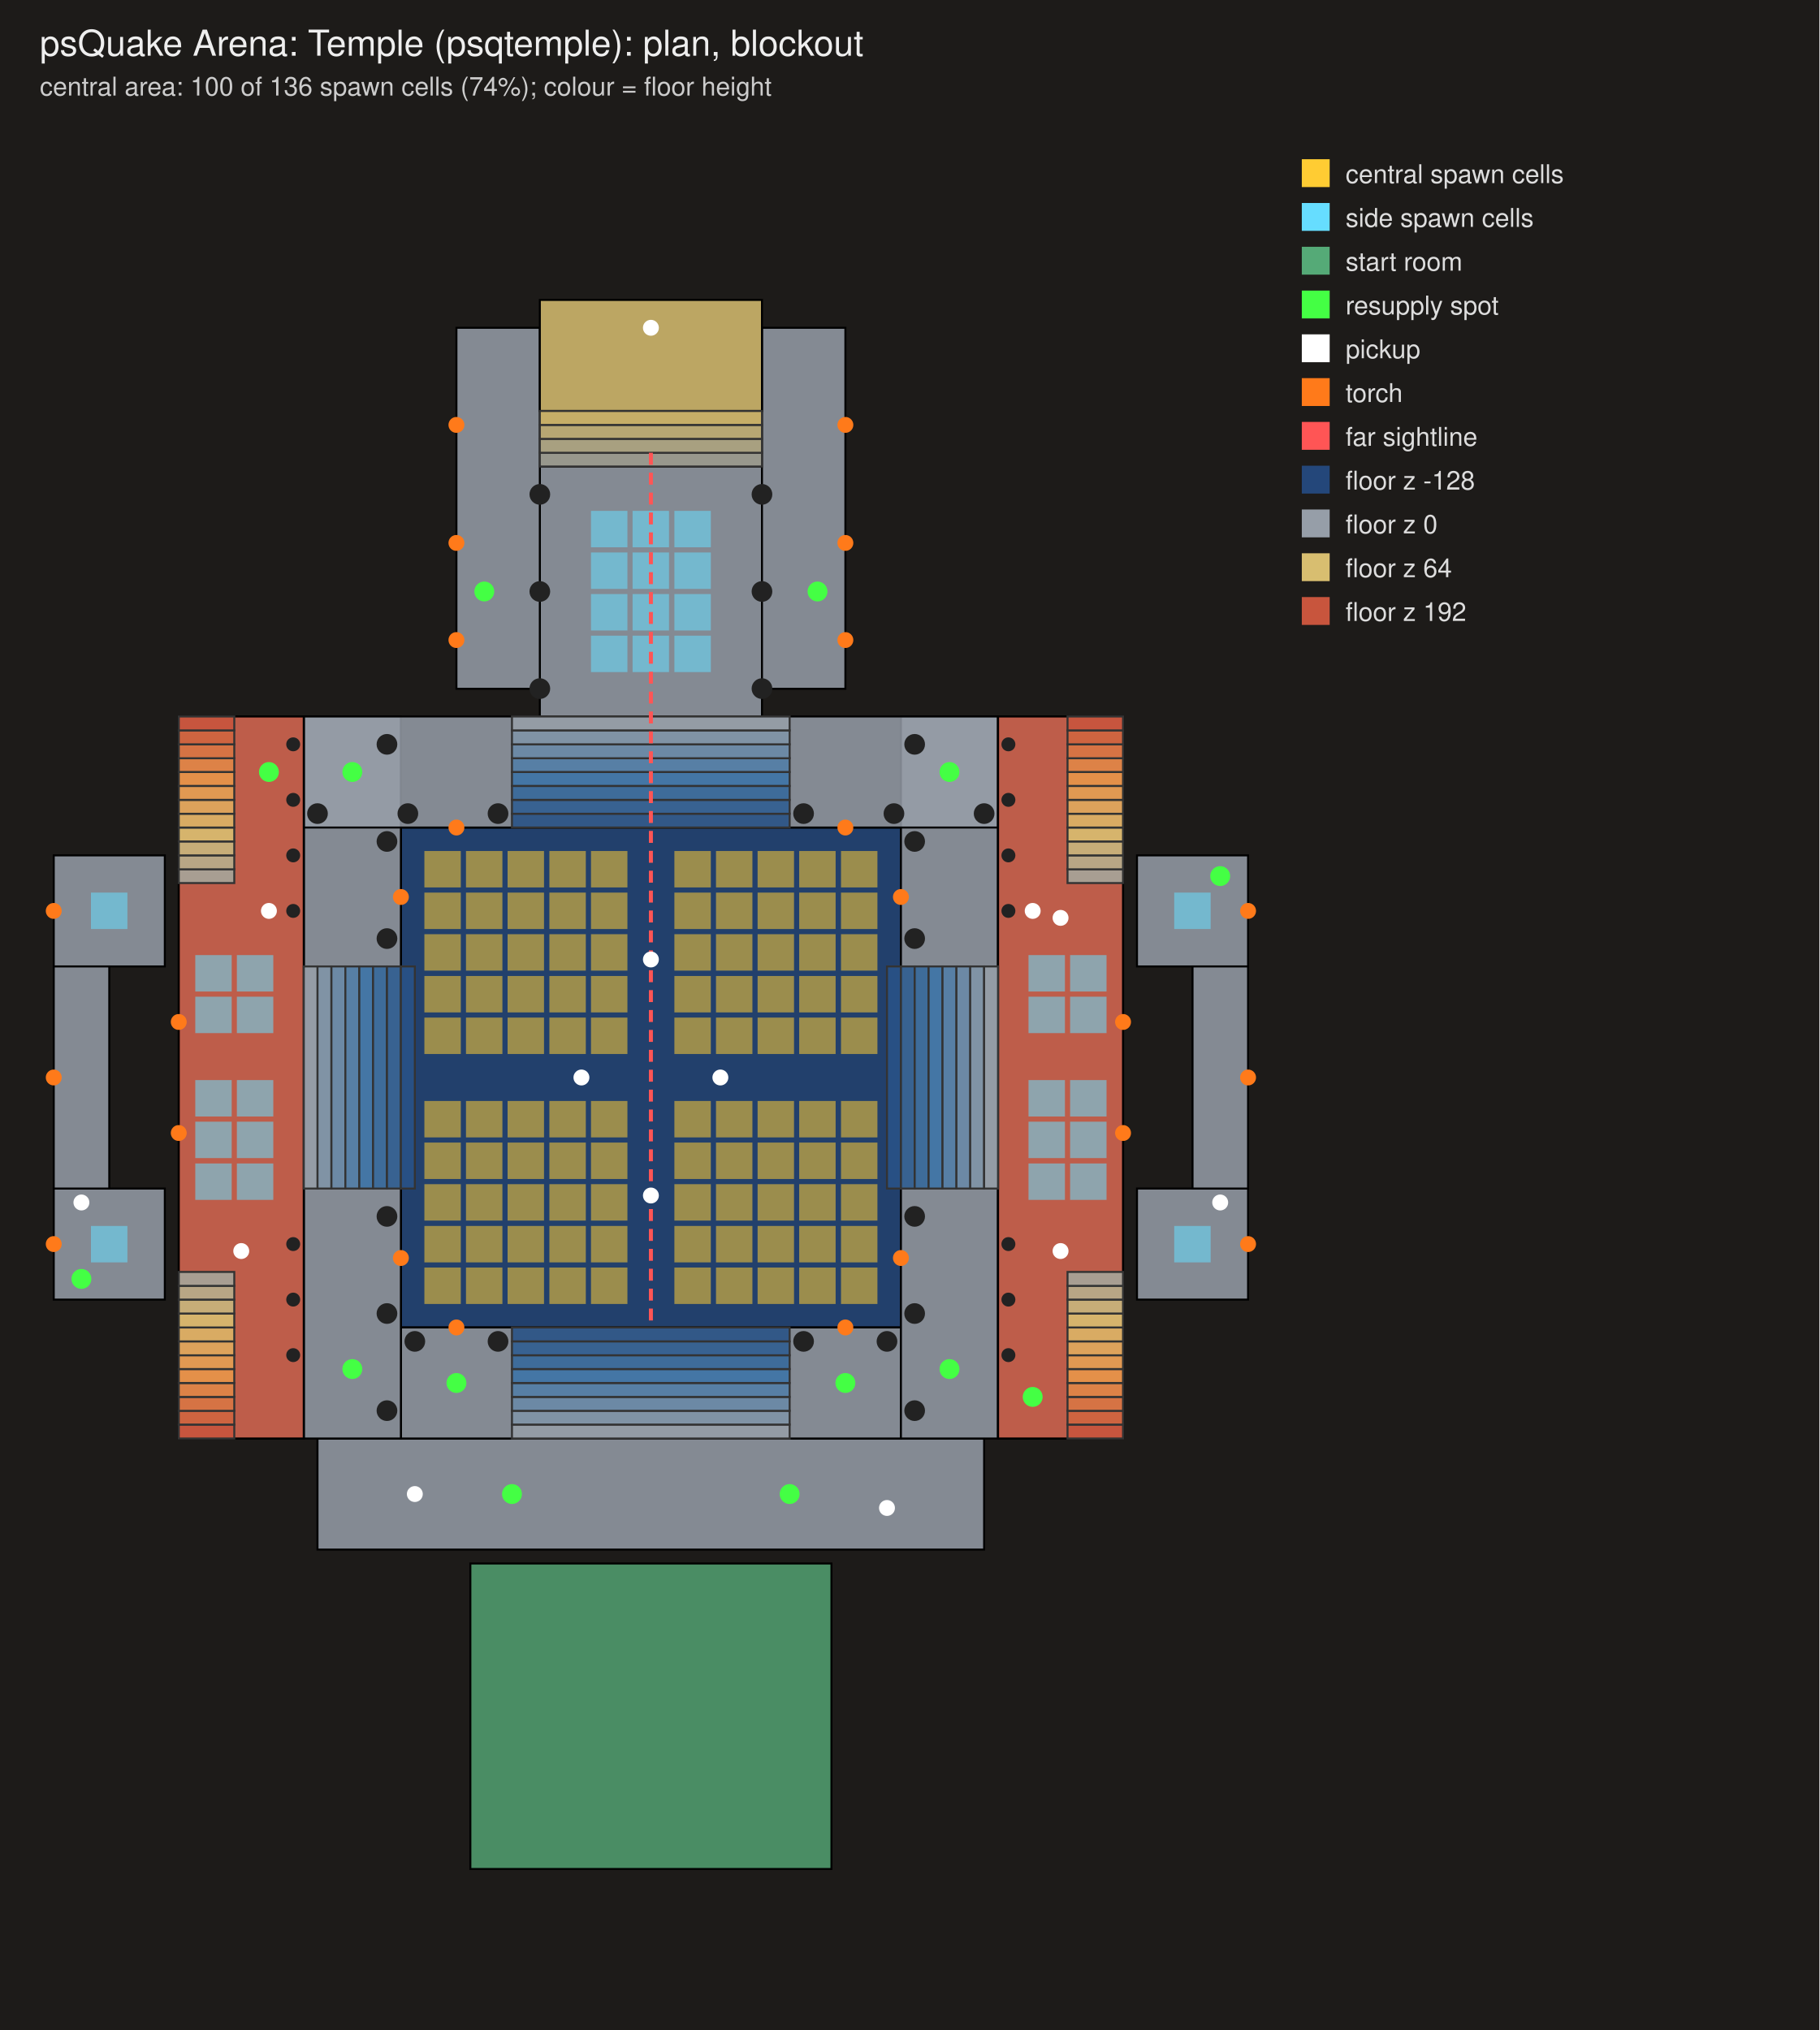
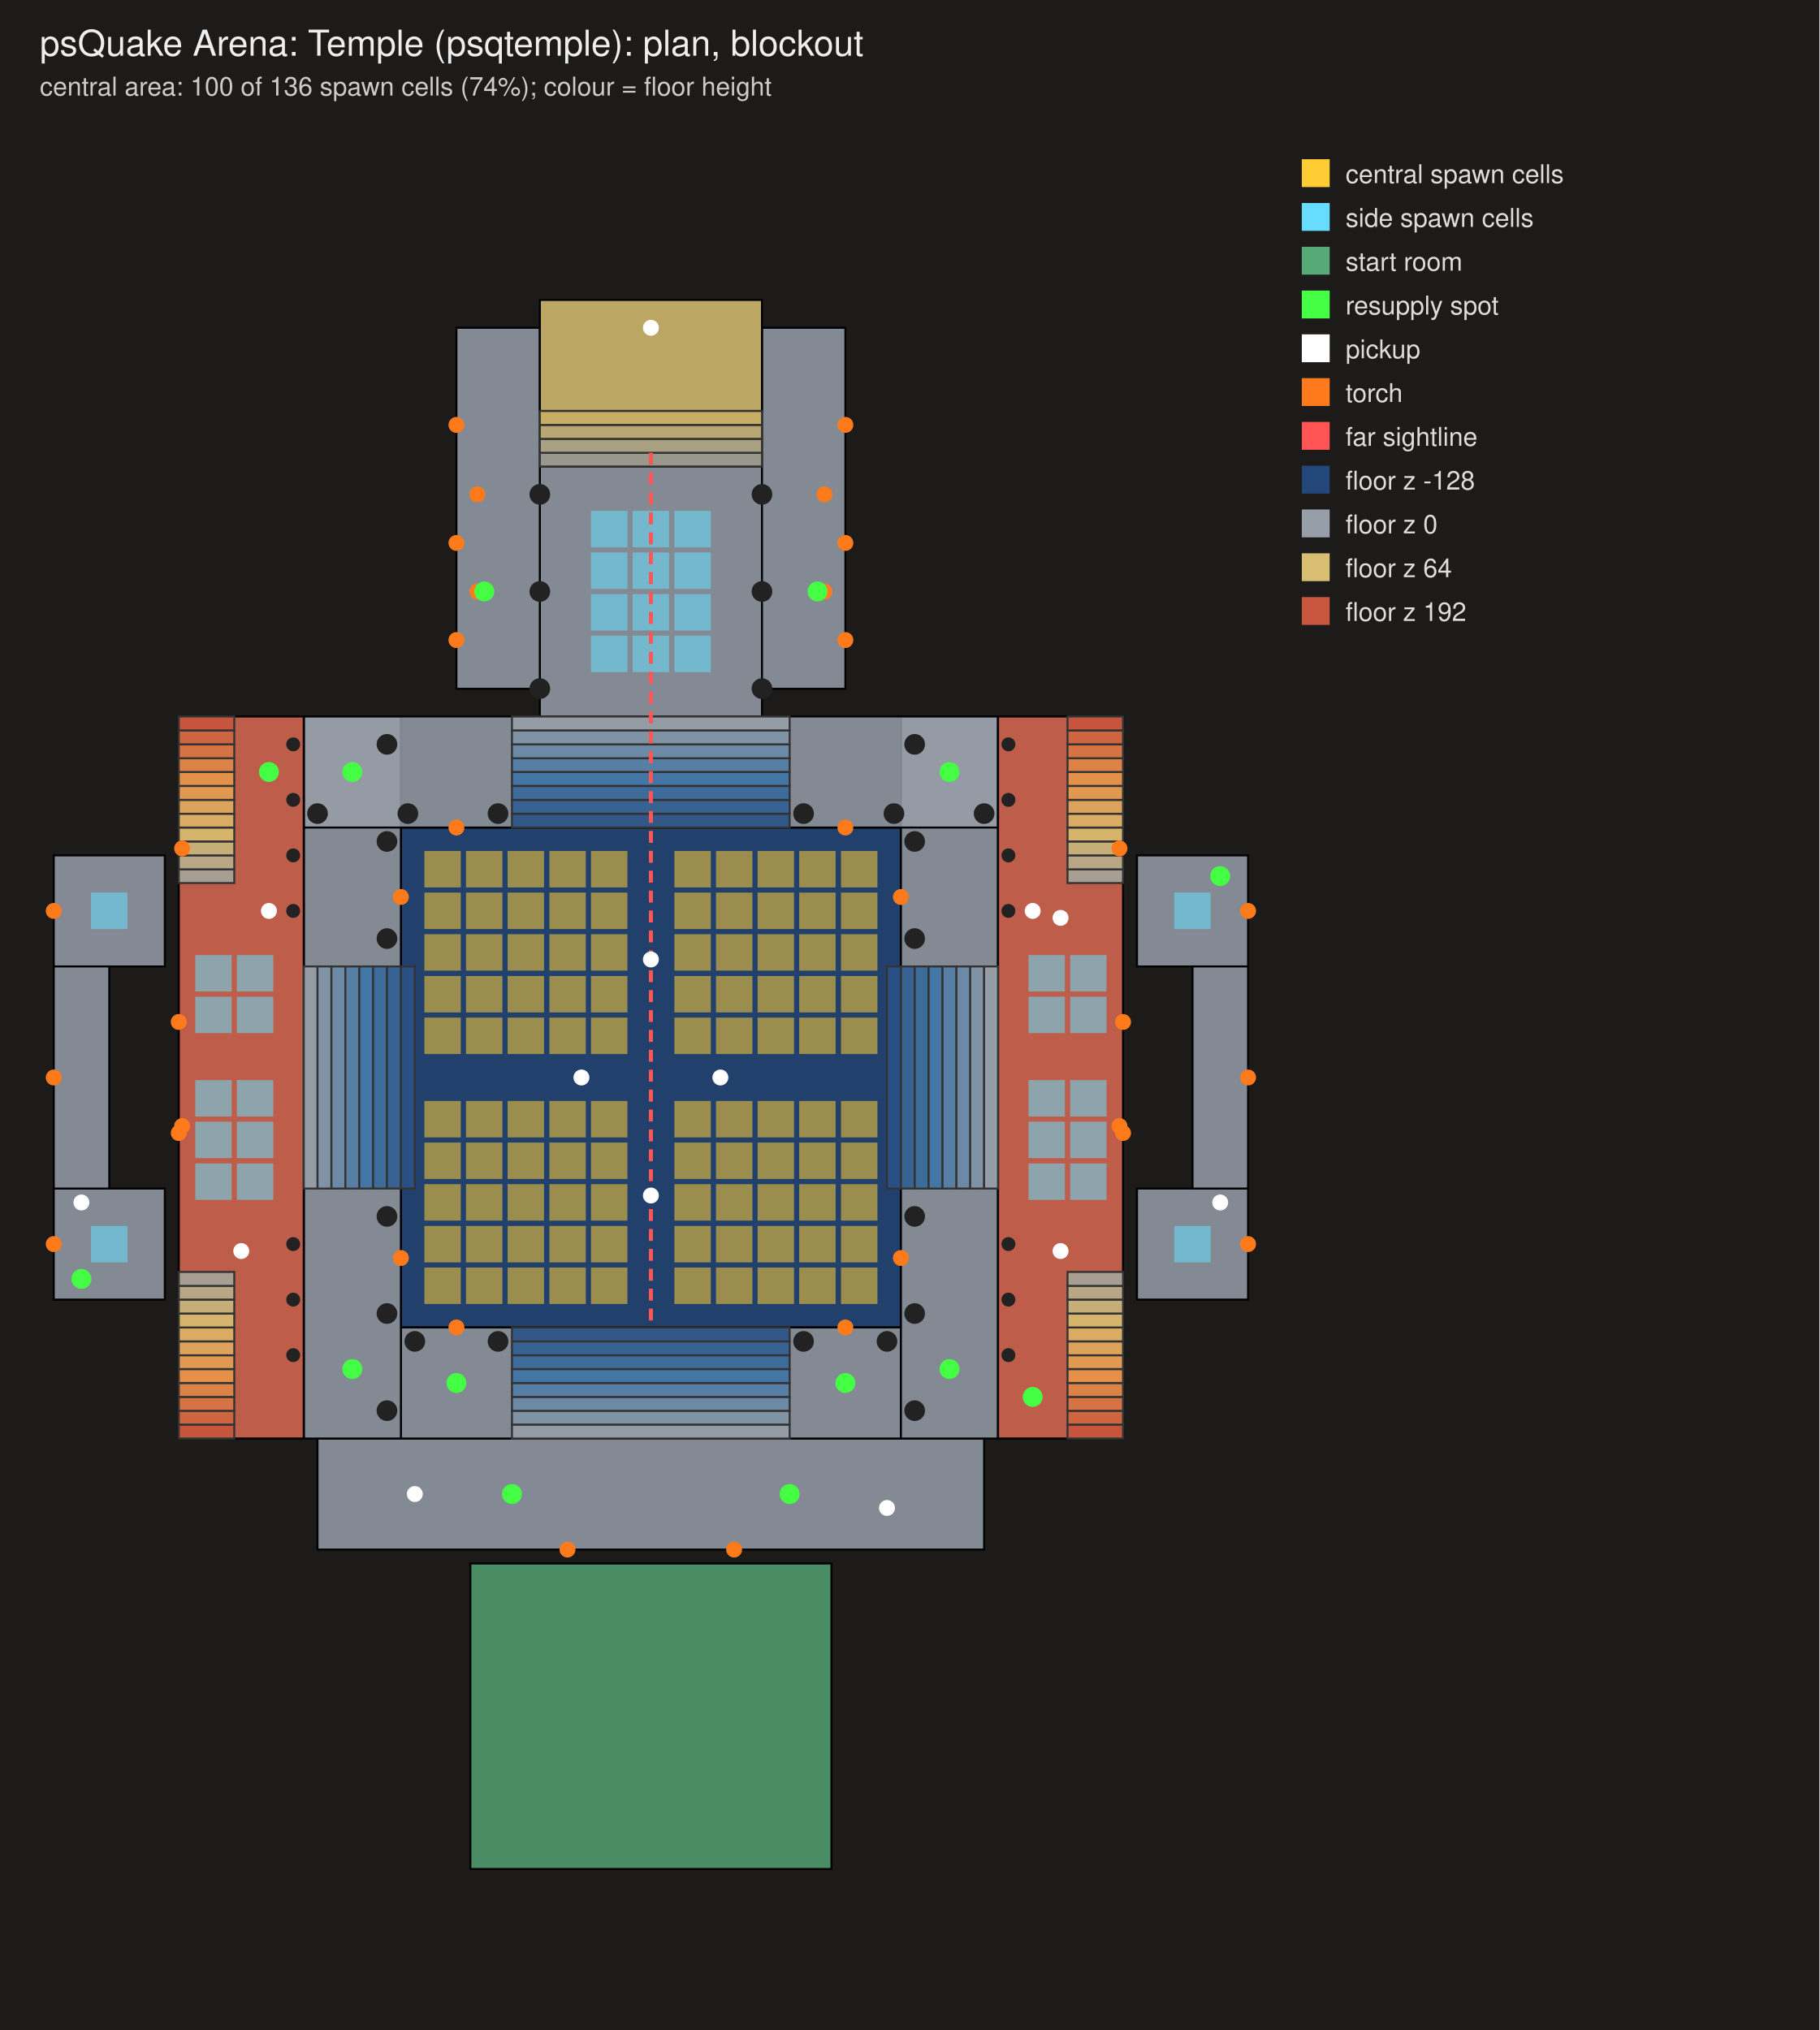
<svg xmlns="http://www.w3.org/2000/svg" width="914" height="1020" font-family="Helvetica, Arial, sans-serif">
  <rect width="100%" height="100%" fill="#1d1b19" />
  <text x="20" y="28" fill="#eee" font-size="18">psQuake Arena: Temple (psqtemple): plan, blockout</text>
  <text x="20" y="48" fill="#ccc" font-size="13">central area: 100 of 136 spawn cells (74%); colour = floor height</text>
  <rect x="201.4" y="415.8" width="251.2" height="251.2" fill="#24477a" fill-opacity="0.85" stroke="#000" />
  <rect x="159.5" y="722.8" width="334.9" height="55.8" fill="#969ea8" fill-opacity="0.85" stroke="#000" />
  <rect x="201.4" y="667.0" width="251.2" height="55.8" fill="#969ea8" fill-opacity="0.85" stroke="#000" />
  <rect x="152.6" y="360.0" width="48.8" height="362.8" fill="#969ea8" fill-opacity="0.85" stroke="#000" />
  <rect x="452.6" y="360.0" width="48.8" height="362.8" fill="#969ea8" fill-opacity="0.85" stroke="#000" />
  <rect x="152.6" y="360.0" width="348.8" height="55.8" fill="#969ea8" fill-opacity="0.85" stroke="#000" />
  <rect x="89.8" y="360.0" width="62.8" height="362.8" fill="#969ea8" fill-opacity="0.85" stroke="#000" />
  <rect x="501.4" y="360.0" width="62.8" height="362.8" fill="#969ea8" fill-opacity="0.85" stroke="#000" />
  <rect x="27.0" y="597.2" width="55.8" height="55.8" fill="#969ea8" fill-opacity="0.85" stroke="#000" />
  <rect x="27.0" y="429.8" width="55.8" height="55.8" fill="#969ea8" fill-opacity="0.85" stroke="#000" />
  <rect x="27.0" y="485.6" width="27.9" height="111.6" fill="#969ea8" fill-opacity="0.85" stroke="#000" />
  <rect x="571.2" y="597.2" width="55.8" height="55.8" fill="#969ea8" fill-opacity="0.85" stroke="#000" />
  <rect x="571.2" y="429.8" width="55.8" height="55.8" fill="#969ea8" fill-opacity="0.85" stroke="#000" />
  <rect x="599.1" y="485.6" width="27.9" height="111.6" fill="#969ea8" fill-opacity="0.85" stroke="#000" />
  <rect x="271.2" y="234.4" width="111.6" height="125.6" fill="#969ea8" fill-opacity="0.85" stroke="#000" />
  <rect x="229.3" y="164.7" width="41.9" height="181.4" fill="#969ea8" fill-opacity="0.85" stroke="#000" />
  <rect x="382.8" y="164.7" width="41.9" height="181.4" fill="#969ea8" fill-opacity="0.85" stroke="#000" />
  <rect x="271.2" y="150.7" width="111.6" height="55.8" fill="#d8be70" fill-opacity="0.85" stroke="#000" />
  <rect x="89.8" y="360.0" width="62.8" height="362.8" fill="#c8553d" fill-opacity="0.85" stroke="#000" />
  <rect x="501.4" y="360.0" width="62.8" height="362.8" fill="#c8553d" fill-opacity="0.85" stroke="#000" />
  <rect x="257.2" y="715.8" width="139.5" height="7.0" fill="#969ea8" fill-opacity="0.9" stroke="#333" />
  <rect x="257.2" y="708.8" width="139.5" height="7.0" fill="#8094a8" fill-opacity="0.9" stroke="#333" />
  <rect x="257.2" y="701.9" width="139.5" height="7.0" fill="#6a89a8" fill-opacity="0.9" stroke="#333" />
  <rect x="257.2" y="694.9" width="139.5" height="7.0" fill="#537ea8" fill-opacity="0.9" stroke="#333" />
  <rect x="257.2" y="687.9" width="139.5" height="7.0" fill="#3d74a8" fill-opacity="0.9" stroke="#333" />
  <rect x="257.2" y="680.9" width="139.5" height="7.0" fill="#37699c" fill-opacity="0.9" stroke="#333" />
  <rect x="257.2" y="674.0" width="139.5" height="7.0" fill="#305e91" fill-opacity="0.9" stroke="#333" />
  <rect x="257.2" y="667.0" width="139.5" height="7.0" fill="#2a5286" fill-opacity="0.9" stroke="#333" />
  <rect x="257.2" y="408.8" width="139.5" height="7.0" fill="#2a5286" fill-opacity="0.9" stroke="#333" />
  <rect x="257.2" y="401.9" width="139.5" height="7.0" fill="#305e91" fill-opacity="0.9" stroke="#333" />
  <rect x="257.2" y="394.9" width="139.5" height="7.0" fill="#37699c" fill-opacity="0.9" stroke="#333" />
  <rect x="257.2" y="387.9" width="139.5" height="7.0" fill="#3d74a8" fill-opacity="0.9" stroke="#333" />
  <rect x="257.2" y="380.9" width="139.5" height="7.0" fill="#537ea8" fill-opacity="0.9" stroke="#333" />
  <rect x="257.2" y="374.0" width="139.5" height="7.0" fill="#6a89a8" fill-opacity="0.9" stroke="#333" />
  <rect x="257.2" y="367.0" width="139.5" height="7.0" fill="#8094a8" fill-opacity="0.9" stroke="#333" />
  <rect x="257.2" y="360.0" width="139.5" height="7.0" fill="#969ea8" fill-opacity="0.9" stroke="#333" />
  <rect x="152.6" y="485.6" width="7.0" height="111.6" fill="#969ea8" fill-opacity="0.9" stroke="#333" />
  <rect x="159.5" y="485.6" width="7.0" height="111.6" fill="#8094a8" fill-opacity="0.9" stroke="#333" />
  <rect x="166.5" y="485.6" width="7.0" height="111.6" fill="#6a89a8" fill-opacity="0.9" stroke="#333" />
  <rect x="173.5" y="485.6" width="7.0" height="111.6" fill="#537ea8" fill-opacity="0.9" stroke="#333" />
  <rect x="180.5" y="485.6" width="7.0" height="111.6" fill="#3d74a8" fill-opacity="0.9" stroke="#333" />
  <rect x="187.4" y="485.6" width="7.0" height="111.6" fill="#37699c" fill-opacity="0.9" stroke="#333" />
  <rect x="194.4" y="485.6" width="7.0" height="111.6" fill="#305e91" fill-opacity="0.9" stroke="#333" />
  <rect x="201.4" y="485.6" width="7.0" height="111.6" fill="#2a5286" fill-opacity="0.9" stroke="#333" />
  <rect x="445.6" y="485.6" width="7.0" height="111.6" fill="#2a5286" fill-opacity="0.9" stroke="#333" />
  <rect x="452.6" y="485.6" width="7.0" height="111.6" fill="#305e91" fill-opacity="0.9" stroke="#333" />
  <rect x="459.5" y="485.6" width="7.0" height="111.6" fill="#37699c" fill-opacity="0.9" stroke="#333" />
  <rect x="466.5" y="485.6" width="7.0" height="111.6" fill="#3d74a8" fill-opacity="0.9" stroke="#333" />
  <rect x="473.5" y="485.6" width="7.0" height="111.6" fill="#537ea8" fill-opacity="0.9" stroke="#333" />
  <rect x="480.5" y="485.6" width="7.0" height="111.6" fill="#6a89a8" fill-opacity="0.9" stroke="#333" />
  <rect x="487.4" y="485.6" width="7.0" height="111.6" fill="#8094a8" fill-opacity="0.9" stroke="#333" />
  <rect x="494.4" y="485.6" width="7.0" height="111.6" fill="#969ea8" fill-opacity="0.9" stroke="#333" />
  <rect x="89.8" y="436.7" width="27.9" height="7.0" fill="#a6a69a" fill-opacity="0.9" stroke="#333" />
  <rect x="89.8" y="429.8" width="27.9" height="7.0" fill="#b7ae8c" fill-opacity="0.9" stroke="#333" />
  <rect x="89.8" y="422.8" width="27.9" height="7.0" fill="#c8b67e" fill-opacity="0.9" stroke="#333" />
  <rect x="89.8" y="415.8" width="27.9" height="7.0" fill="#d8be70" fill-opacity="0.9" stroke="#333" />
  <rect x="89.8" y="408.8" width="27.9" height="7.0" fill="#dcb466" fill-opacity="0.9" stroke="#333" />
  <rect x="89.8" y="401.9" width="27.9" height="7.0" fill="#e0aa5d" fill-opacity="0.9" stroke="#333" />
  <rect x="89.8" y="394.9" width="27.9" height="7.0" fill="#e4a054" fill-opacity="0.9" stroke="#333" />
  <rect x="89.8" y="387.9" width="27.9" height="7.0" fill="#e8964a" fill-opacity="0.9" stroke="#333" />
  <rect x="89.8" y="380.9" width="27.9" height="7.0" fill="#e08647" fill-opacity="0.9" stroke="#333" />
  <rect x="89.8" y="374.0" width="27.9" height="7.0" fill="#d87644" fill-opacity="0.9" stroke="#333" />
  <rect x="89.8" y="367.0" width="27.9" height="7.0" fill="#d06540" fill-opacity="0.9" stroke="#333" />
  <rect x="89.8" y="360.0" width="27.9" height="7.0" fill="#c8553d" fill-opacity="0.9" stroke="#333" />
  <rect x="89.8" y="715.8" width="27.9" height="7.0" fill="#c8553d" fill-opacity="0.9" stroke="#333" />
  <rect x="89.8" y="708.8" width="27.9" height="7.0" fill="#d06540" fill-opacity="0.9" stroke="#333" />
  <rect x="89.8" y="701.9" width="27.9" height="7.0" fill="#d87644" fill-opacity="0.9" stroke="#333" />
  <rect x="89.8" y="694.9" width="27.9" height="7.0" fill="#e08647" fill-opacity="0.9" stroke="#333" />
  <rect x="89.8" y="687.9" width="27.9" height="7.0" fill="#e8964a" fill-opacity="0.9" stroke="#333" />
  <rect x="89.8" y="680.9" width="27.9" height="7.0" fill="#e4a054" fill-opacity="0.9" stroke="#333" />
  <rect x="89.8" y="674.0" width="27.9" height="7.0" fill="#e0aa5d" fill-opacity="0.9" stroke="#333" />
  <rect x="89.8" y="667.0" width="27.9" height="7.0" fill="#dcb466" fill-opacity="0.9" stroke="#333" />
  <rect x="89.8" y="660.0" width="27.9" height="7.0" fill="#d8be70" fill-opacity="0.9" stroke="#333" />
  <rect x="89.8" y="653.0" width="27.9" height="7.0" fill="#c8b67e" fill-opacity="0.9" stroke="#333" />
  <rect x="89.8" y="646.0" width="27.9" height="7.0" fill="#b7ae8c" fill-opacity="0.9" stroke="#333" />
  <rect x="89.8" y="639.1" width="27.9" height="7.0" fill="#a6a69a" fill-opacity="0.9" stroke="#333" />
  <rect x="536.3" y="436.7" width="27.9" height="7.0" fill="#a6a69a" fill-opacity="0.9" stroke="#333" />
  <rect x="536.3" y="429.8" width="27.9" height="7.0" fill="#b7ae8c" fill-opacity="0.9" stroke="#333" />
  <rect x="536.3" y="422.8" width="27.9" height="7.0" fill="#c8b67e" fill-opacity="0.9" stroke="#333" />
  <rect x="536.3" y="415.8" width="27.9" height="7.0" fill="#d8be70" fill-opacity="0.9" stroke="#333" />
  <rect x="536.3" y="408.8" width="27.9" height="7.0" fill="#dcb466" fill-opacity="0.9" stroke="#333" />
  <rect x="536.3" y="401.9" width="27.9" height="7.0" fill="#e0aa5d" fill-opacity="0.9" stroke="#333" />
  <rect x="536.3" y="394.9" width="27.9" height="7.0" fill="#e4a054" fill-opacity="0.9" stroke="#333" />
  <rect x="536.3" y="387.9" width="27.9" height="7.0" fill="#e8964a" fill-opacity="0.9" stroke="#333" />
  <rect x="536.3" y="380.9" width="27.9" height="7.0" fill="#e08647" fill-opacity="0.9" stroke="#333" />
  <rect x="536.3" y="374.0" width="27.9" height="7.0" fill="#d87644" fill-opacity="0.9" stroke="#333" />
  <rect x="536.3" y="367.0" width="27.9" height="7.0" fill="#d06540" fill-opacity="0.9" stroke="#333" />
  <rect x="536.3" y="360.0" width="27.9" height="7.0" fill="#c8553d" fill-opacity="0.9" stroke="#333" />
  <rect x="536.3" y="715.8" width="27.9" height="7.0" fill="#c8553d" fill-opacity="0.9" stroke="#333" />
  <rect x="536.3" y="708.8" width="27.9" height="7.0" fill="#d06540" fill-opacity="0.9" stroke="#333" />
  <rect x="536.3" y="701.9" width="27.9" height="7.0" fill="#d87644" fill-opacity="0.9" stroke="#333" />
  <rect x="536.3" y="694.9" width="27.9" height="7.0" fill="#e08647" fill-opacity="0.9" stroke="#333" />
  <rect x="536.3" y="687.9" width="27.9" height="7.0" fill="#e8964a" fill-opacity="0.9" stroke="#333" />
  <rect x="536.3" y="680.9" width="27.9" height="7.0" fill="#e4a054" fill-opacity="0.9" stroke="#333" />
  <rect x="536.3" y="674.0" width="27.9" height="7.0" fill="#e0aa5d" fill-opacity="0.9" stroke="#333" />
  <rect x="536.3" y="667.0" width="27.9" height="7.0" fill="#dcb466" fill-opacity="0.9" stroke="#333" />
  <rect x="536.3" y="660.0" width="27.9" height="7.0" fill="#d8be70" fill-opacity="0.9" stroke="#333" />
  <rect x="536.3" y="653.0" width="27.9" height="7.0" fill="#c8b67e" fill-opacity="0.9" stroke="#333" />
  <rect x="536.3" y="646.0" width="27.9" height="7.0" fill="#b7ae8c" fill-opacity="0.9" stroke="#333" />
  <rect x="536.3" y="639.1" width="27.9" height="7.0" fill="#a6a69a" fill-opacity="0.9" stroke="#333" />
  <rect x="271.2" y="227.4" width="111.6" height="7.0" fill="#a6a69a" fill-opacity="0.9" stroke="#333" />
  <rect x="271.2" y="220.5" width="111.6" height="7.0" fill="#b7ae8c" fill-opacity="0.9" stroke="#333" />
  <rect x="271.2" y="213.5" width="111.6" height="7.0" fill="#c8b67e" fill-opacity="0.9" stroke="#333" />
  <rect x="271.2" y="206.5" width="111.6" height="7.0" fill="#d8be70" fill-opacity="0.9" stroke="#333" />
  <rect x="236.3" y="785.6" width="181.4" height="153.5" fill="#5a7" fill-opacity="0.8" stroke="#000" />
  <rect x="213.2" y="636.9" width="18.3" height="18.3" fill="#ffcc33" fill-opacity="0.55" stroke="none" />
  <rect x="213.2" y="616.0" width="18.3" height="18.3" fill="#ffcc33" fill-opacity="0.55" stroke="none" />
  <rect x="213.2" y="595.0" width="18.3" height="18.3" fill="#ffcc33" fill-opacity="0.55" stroke="none" />
  <rect x="213.2" y="574.1" width="18.3" height="18.3" fill="#ffcc33" fill-opacity="0.55" stroke="none" />
  <rect x="213.2" y="553.2" width="18.3" height="18.3" fill="#ffcc33" fill-opacity="0.55" stroke="none" />
  <rect x="234.1" y="636.9" width="18.3" height="18.3" fill="#ffcc33" fill-opacity="0.55" stroke="none" />
  <rect x="234.1" y="616.0" width="18.3" height="18.3" fill="#ffcc33" fill-opacity="0.55" stroke="none" />
  <rect x="234.1" y="595.0" width="18.3" height="18.3" fill="#ffcc33" fill-opacity="0.55" stroke="none" />
  <rect x="234.1" y="574.1" width="18.3" height="18.3" fill="#ffcc33" fill-opacity="0.55" stroke="none" />
  <rect x="234.1" y="553.2" width="18.3" height="18.3" fill="#ffcc33" fill-opacity="0.55" stroke="none" />
  <rect x="255.0" y="636.9" width="18.3" height="18.3" fill="#ffcc33" fill-opacity="0.55" stroke="none" />
  <rect x="255.0" y="616.0" width="18.3" height="18.3" fill="#ffcc33" fill-opacity="0.55" stroke="none" />
  <rect x="255.0" y="595.0" width="18.3" height="18.3" fill="#ffcc33" fill-opacity="0.55" stroke="none" />
  <rect x="255.0" y="574.1" width="18.3" height="18.3" fill="#ffcc33" fill-opacity="0.55" stroke="none" />
  <rect x="255.0" y="553.2" width="18.3" height="18.3" fill="#ffcc33" fill-opacity="0.55" stroke="none" />
  <rect x="276.0" y="636.9" width="18.3" height="18.3" fill="#ffcc33" fill-opacity="0.55" stroke="none" />
  <rect x="276.0" y="616.0" width="18.3" height="18.3" fill="#ffcc33" fill-opacity="0.55" stroke="none" />
  <rect x="276.0" y="595.0" width="18.3" height="18.3" fill="#ffcc33" fill-opacity="0.55" stroke="none" />
  <rect x="276.0" y="574.1" width="18.3" height="18.3" fill="#ffcc33" fill-opacity="0.55" stroke="none" />
  <rect x="276.0" y="553.2" width="18.3" height="18.3" fill="#ffcc33" fill-opacity="0.55" stroke="none" />
  <rect x="296.9" y="636.9" width="18.3" height="18.3" fill="#ffcc33" fill-opacity="0.55" stroke="none" />
  <rect x="296.9" y="616.0" width="18.3" height="18.3" fill="#ffcc33" fill-opacity="0.55" stroke="none" />
  <rect x="296.9" y="595.0" width="18.3" height="18.3" fill="#ffcc33" fill-opacity="0.55" stroke="none" />
  <rect x="296.9" y="574.1" width="18.3" height="18.3" fill="#ffcc33" fill-opacity="0.55" stroke="none" />
  <rect x="296.9" y="553.2" width="18.3" height="18.3" fill="#ffcc33" fill-opacity="0.55" stroke="none" />
  <rect x="338.8" y="636.9" width="18.3" height="18.3" fill="#ffcc33" fill-opacity="0.55" stroke="none" />
  <rect x="338.8" y="616.0" width="18.3" height="18.3" fill="#ffcc33" fill-opacity="0.55" stroke="none" />
  <rect x="338.8" y="595.0" width="18.3" height="18.3" fill="#ffcc33" fill-opacity="0.55" stroke="none" />
  <rect x="338.8" y="574.1" width="18.3" height="18.3" fill="#ffcc33" fill-opacity="0.55" stroke="none" />
  <rect x="338.8" y="553.2" width="18.3" height="18.3" fill="#ffcc33" fill-opacity="0.55" stroke="none" />
  <rect x="359.7" y="636.9" width="18.3" height="18.3" fill="#ffcc33" fill-opacity="0.55" stroke="none" />
  <rect x="359.7" y="616.0" width="18.3" height="18.3" fill="#ffcc33" fill-opacity="0.55" stroke="none" />
  <rect x="359.7" y="595.0" width="18.3" height="18.3" fill="#ffcc33" fill-opacity="0.55" stroke="none" />
  <rect x="359.7" y="574.1" width="18.3" height="18.3" fill="#ffcc33" fill-opacity="0.55" stroke="none" />
  <rect x="359.7" y="553.2" width="18.3" height="18.3" fill="#ffcc33" fill-opacity="0.55" stroke="none" />
  <rect x="380.6" y="636.9" width="18.3" height="18.3" fill="#ffcc33" fill-opacity="0.55" stroke="none" />
  <rect x="380.6" y="616.0" width="18.3" height="18.3" fill="#ffcc33" fill-opacity="0.55" stroke="none" />
  <rect x="380.6" y="595.0" width="18.3" height="18.3" fill="#ffcc33" fill-opacity="0.55" stroke="none" />
  <rect x="380.6" y="574.1" width="18.3" height="18.3" fill="#ffcc33" fill-opacity="0.55" stroke="none" />
  <rect x="380.6" y="553.2" width="18.3" height="18.3" fill="#ffcc33" fill-opacity="0.55" stroke="none" />
  <rect x="401.5" y="636.9" width="18.3" height="18.3" fill="#ffcc33" fill-opacity="0.55" stroke="none" />
  <rect x="401.5" y="616.0" width="18.3" height="18.3" fill="#ffcc33" fill-opacity="0.55" stroke="none" />
  <rect x="401.5" y="595.0" width="18.3" height="18.3" fill="#ffcc33" fill-opacity="0.55" stroke="none" />
  <rect x="401.5" y="574.1" width="18.3" height="18.3" fill="#ffcc33" fill-opacity="0.55" stroke="none" />
  <rect x="401.5" y="553.2" width="18.3" height="18.3" fill="#ffcc33" fill-opacity="0.55" stroke="none" />
  <rect x="422.5" y="636.9" width="18.3" height="18.3" fill="#ffcc33" fill-opacity="0.55" stroke="none" />
  <rect x="422.5" y="616.0" width="18.3" height="18.3" fill="#ffcc33" fill-opacity="0.55" stroke="none" />
  <rect x="422.5" y="595.0" width="18.3" height="18.3" fill="#ffcc33" fill-opacity="0.55" stroke="none" />
  <rect x="422.5" y="574.1" width="18.3" height="18.3" fill="#ffcc33" fill-opacity="0.55" stroke="none" />
  <rect x="422.5" y="553.2" width="18.3" height="18.3" fill="#ffcc33" fill-opacity="0.55" stroke="none" />
  <rect x="213.2" y="511.3" width="18.3" height="18.3" fill="#ffcc33" fill-opacity="0.55" stroke="none" />
  <rect x="213.2" y="490.4" width="18.3" height="18.3" fill="#ffcc33" fill-opacity="0.55" stroke="none" />
  <rect x="213.2" y="469.4" width="18.3" height="18.3" fill="#ffcc33" fill-opacity="0.55" stroke="none" />
  <rect x="213.2" y="448.5" width="18.3" height="18.3" fill="#ffcc33" fill-opacity="0.55" stroke="none" />
  <rect x="213.2" y="427.6" width="18.3" height="18.3" fill="#ffcc33" fill-opacity="0.55" stroke="none" />
  <rect x="234.1" y="511.3" width="18.3" height="18.3" fill="#ffcc33" fill-opacity="0.55" stroke="none" />
  <rect x="234.1" y="490.4" width="18.3" height="18.3" fill="#ffcc33" fill-opacity="0.55" stroke="none" />
  <rect x="234.1" y="469.4" width="18.3" height="18.3" fill="#ffcc33" fill-opacity="0.55" stroke="none" />
  <rect x="234.1" y="448.5" width="18.3" height="18.3" fill="#ffcc33" fill-opacity="0.55" stroke="none" />
  <rect x="234.1" y="427.6" width="18.3" height="18.3" fill="#ffcc33" fill-opacity="0.55" stroke="none" />
  <rect x="255.0" y="511.3" width="18.3" height="18.3" fill="#ffcc33" fill-opacity="0.55" stroke="none" />
  <rect x="255.0" y="490.4" width="18.3" height="18.3" fill="#ffcc33" fill-opacity="0.55" stroke="none" />
  <rect x="255.0" y="469.4" width="18.3" height="18.3" fill="#ffcc33" fill-opacity="0.55" stroke="none" />
  <rect x="255.0" y="448.5" width="18.3" height="18.3" fill="#ffcc33" fill-opacity="0.55" stroke="none" />
  <rect x="255.0" y="427.6" width="18.3" height="18.3" fill="#ffcc33" fill-opacity="0.55" stroke="none" />
  <rect x="276.0" y="511.3" width="18.3" height="18.3" fill="#ffcc33" fill-opacity="0.55" stroke="none" />
  <rect x="276.0" y="490.4" width="18.3" height="18.3" fill="#ffcc33" fill-opacity="0.55" stroke="none" />
  <rect x="276.0" y="469.4" width="18.3" height="18.3" fill="#ffcc33" fill-opacity="0.55" stroke="none" />
  <rect x="276.0" y="448.5" width="18.3" height="18.3" fill="#ffcc33" fill-opacity="0.55" stroke="none" />
  <rect x="276.0" y="427.6" width="18.3" height="18.3" fill="#ffcc33" fill-opacity="0.55" stroke="none" />
  <rect x="296.9" y="511.3" width="18.3" height="18.3" fill="#ffcc33" fill-opacity="0.55" stroke="none" />
  <rect x="296.9" y="490.4" width="18.3" height="18.3" fill="#ffcc33" fill-opacity="0.55" stroke="none" />
  <rect x="296.9" y="469.4" width="18.3" height="18.3" fill="#ffcc33" fill-opacity="0.55" stroke="none" />
  <rect x="296.9" y="448.5" width="18.3" height="18.3" fill="#ffcc33" fill-opacity="0.55" stroke="none" />
  <rect x="296.9" y="427.6" width="18.3" height="18.3" fill="#ffcc33" fill-opacity="0.55" stroke="none" />
  <rect x="338.8" y="511.3" width="18.3" height="18.3" fill="#ffcc33" fill-opacity="0.55" stroke="none" />
  <rect x="338.8" y="490.4" width="18.3" height="18.3" fill="#ffcc33" fill-opacity="0.55" stroke="none" />
  <rect x="338.8" y="469.4" width="18.3" height="18.3" fill="#ffcc33" fill-opacity="0.55" stroke="none" />
  <rect x="338.8" y="448.5" width="18.3" height="18.3" fill="#ffcc33" fill-opacity="0.55" stroke="none" />
  <rect x="338.8" y="427.6" width="18.3" height="18.3" fill="#ffcc33" fill-opacity="0.55" stroke="none" />
  <rect x="359.7" y="511.3" width="18.3" height="18.3" fill="#ffcc33" fill-opacity="0.55" stroke="none" />
  <rect x="359.7" y="490.4" width="18.3" height="18.3" fill="#ffcc33" fill-opacity="0.55" stroke="none" />
  <rect x="359.7" y="469.4" width="18.3" height="18.3" fill="#ffcc33" fill-opacity="0.55" stroke="none" />
  <rect x="359.7" y="448.5" width="18.3" height="18.3" fill="#ffcc33" fill-opacity="0.55" stroke="none" />
  <rect x="359.7" y="427.6" width="18.3" height="18.3" fill="#ffcc33" fill-opacity="0.55" stroke="none" />
  <rect x="380.6" y="511.3" width="18.3" height="18.3" fill="#ffcc33" fill-opacity="0.55" stroke="none" />
  <rect x="380.6" y="490.4" width="18.3" height="18.3" fill="#ffcc33" fill-opacity="0.55" stroke="none" />
  <rect x="380.6" y="469.4" width="18.3" height="18.3" fill="#ffcc33" fill-opacity="0.55" stroke="none" />
  <rect x="380.6" y="448.5" width="18.3" height="18.3" fill="#ffcc33" fill-opacity="0.55" stroke="none" />
  <rect x="380.6" y="427.6" width="18.3" height="18.3" fill="#ffcc33" fill-opacity="0.55" stroke="none" />
  <rect x="401.5" y="511.3" width="18.3" height="18.3" fill="#ffcc33" fill-opacity="0.55" stroke="none" />
  <rect x="401.5" y="490.4" width="18.3" height="18.3" fill="#ffcc33" fill-opacity="0.55" stroke="none" />
  <rect x="401.5" y="469.4" width="18.3" height="18.3" fill="#ffcc33" fill-opacity="0.55" stroke="none" />
  <rect x="401.5" y="448.5" width="18.3" height="18.3" fill="#ffcc33" fill-opacity="0.55" stroke="none" />
  <rect x="401.5" y="427.6" width="18.3" height="18.3" fill="#ffcc33" fill-opacity="0.55" stroke="none" />
  <rect x="422.5" y="511.3" width="18.3" height="18.3" fill="#ffcc33" fill-opacity="0.55" stroke="none" />
  <rect x="422.5" y="490.4" width="18.3" height="18.3" fill="#ffcc33" fill-opacity="0.55" stroke="none" />
  <rect x="422.5" y="469.4" width="18.3" height="18.3" fill="#ffcc33" fill-opacity="0.55" stroke="none" />
  <rect x="422.5" y="448.5" width="18.3" height="18.3" fill="#ffcc33" fill-opacity="0.55" stroke="none" />
  <rect x="422.5" y="427.6" width="18.3" height="18.3" fill="#ffcc33" fill-opacity="0.55" stroke="none" />
  <rect x="98.1" y="584.6" width="18.3" height="18.3" fill="#66ddff" fill-opacity="0.55" stroke="none" />
  <rect x="98.1" y="563.6" width="18.3" height="18.3" fill="#66ddff" fill-opacity="0.55" stroke="none" />
  <rect x="98.1" y="542.7" width="18.3" height="18.3" fill="#66ddff" fill-opacity="0.55" stroke="none" />
  <rect x="119.0" y="584.6" width="18.3" height="18.3" fill="#66ddff" fill-opacity="0.55" stroke="none" />
  <rect x="119.0" y="563.6" width="18.3" height="18.3" fill="#66ddff" fill-opacity="0.55" stroke="none" />
  <rect x="119.0" y="542.7" width="18.3" height="18.3" fill="#66ddff" fill-opacity="0.55" stroke="none" />
  <rect x="516.7" y="584.6" width="18.3" height="18.3" fill="#66ddff" fill-opacity="0.55" stroke="none" />
  <rect x="516.7" y="563.6" width="18.3" height="18.3" fill="#66ddff" fill-opacity="0.55" stroke="none" />
  <rect x="516.7" y="542.7" width="18.3" height="18.3" fill="#66ddff" fill-opacity="0.55" stroke="none" />
  <rect x="537.6" y="584.6" width="18.3" height="18.3" fill="#66ddff" fill-opacity="0.55" stroke="none" />
  <rect x="537.6" y="563.6" width="18.3" height="18.3" fill="#66ddff" fill-opacity="0.55" stroke="none" />
  <rect x="537.6" y="542.7" width="18.3" height="18.3" fill="#66ddff" fill-opacity="0.55" stroke="none" />
  <rect x="98.1" y="500.8" width="18.3" height="18.3" fill="#66ddff" fill-opacity="0.55" stroke="none" />
  <rect x="98.1" y="479.9" width="18.3" height="18.3" fill="#66ddff" fill-opacity="0.55" stroke="none" />
  <rect x="119.0" y="500.8" width="18.3" height="18.3" fill="#66ddff" fill-opacity="0.55" stroke="none" />
  <rect x="119.0" y="479.9" width="18.3" height="18.3" fill="#66ddff" fill-opacity="0.55" stroke="none" />
  <rect x="516.7" y="500.8" width="18.3" height="18.3" fill="#66ddff" fill-opacity="0.55" stroke="none" />
  <rect x="516.7" y="479.9" width="18.3" height="18.3" fill="#66ddff" fill-opacity="0.55" stroke="none" />
  <rect x="537.6" y="500.8" width="18.3" height="18.3" fill="#66ddff" fill-opacity="0.55" stroke="none" />
  <rect x="537.6" y="479.9" width="18.3" height="18.3" fill="#66ddff" fill-opacity="0.55" stroke="none" />
  <rect x="296.9" y="319.4" width="18.3" height="18.3" fill="#66ddff" fill-opacity="0.55" stroke="none" />
  <rect x="296.9" y="298.5" width="18.3" height="18.3" fill="#66ddff" fill-opacity="0.55" stroke="none" />
  <rect x="296.9" y="277.6" width="18.3" height="18.3" fill="#66ddff" fill-opacity="0.55" stroke="none" />
  <rect x="296.9" y="256.7" width="18.3" height="18.3" fill="#66ddff" fill-opacity="0.55" stroke="none" />
  <rect x="317.8" y="319.4" width="18.3" height="18.3" fill="#66ddff" fill-opacity="0.55" stroke="none" />
  <rect x="317.8" y="298.5" width="18.3" height="18.3" fill="#66ddff" fill-opacity="0.55" stroke="none" />
  <rect x="317.8" y="277.6" width="18.3" height="18.3" fill="#66ddff" fill-opacity="0.55" stroke="none" />
  <rect x="317.8" y="256.7" width="18.3" height="18.3" fill="#66ddff" fill-opacity="0.55" stroke="none" />
  <rect x="338.8" y="319.4" width="18.3" height="18.3" fill="#66ddff" fill-opacity="0.55" stroke="none" />
  <rect x="338.8" y="298.5" width="18.3" height="18.3" fill="#66ddff" fill-opacity="0.55" stroke="none" />
  <rect x="338.8" y="277.6" width="18.3" height="18.3" fill="#66ddff" fill-opacity="0.55" stroke="none" />
  <rect x="338.8" y="256.7" width="18.3" height="18.3" fill="#66ddff" fill-opacity="0.55" stroke="none" />
  <rect x="45.7" y="616.0" width="18.3" height="18.3" fill="#66ddff" fill-opacity="0.55" stroke="none" />
  <rect x="45.7" y="448.5" width="18.3" height="18.3" fill="#66ddff" fill-opacity="0.55" stroke="none" />
  <rect x="589.9" y="616.0" width="18.3" height="18.3" fill="#66ddff" fill-opacity="0.55" stroke="none" />
  <rect x="589.9" y="448.5" width="18.3" height="18.3" fill="#66ddff" fill-opacity="0.55" stroke="none" />
  <circle cx="194.4" cy="708.8" r="5.2" fill="#222" />
  <circle cx="194.4" cy="660.0" r="5.2" fill="#222" />
  <circle cx="194.4" cy="611.2" r="5.2" fill="#222" />
  <circle cx="194.4" cy="471.6" r="5.2" fill="#222" />
  <circle cx="194.4" cy="422.8" r="5.2" fill="#222" />
  <circle cx="194.4" cy="374.0" r="5.2" fill="#222" />
  <circle cx="459.5" cy="708.8" r="5.2" fill="#222" />
  <circle cx="459.5" cy="660.0" r="5.2" fill="#222" />
  <circle cx="459.5" cy="611.2" r="5.2" fill="#222" />
  <circle cx="459.5" cy="471.6" r="5.2" fill="#222" />
  <circle cx="459.5" cy="422.8" r="5.2" fill="#222" />
  <circle cx="459.5" cy="374.0" r="5.2" fill="#222" />
  <circle cx="159.5" cy="408.8" r="5.2" fill="#222" />
  <circle cx="204.9" cy="408.8" r="5.2" fill="#222" />
  <circle cx="250.2" cy="408.8" r="5.2" fill="#222" />
  <circle cx="403.7" cy="408.8" r="5.2" fill="#222" />
  <circle cx="449.1" cy="408.8" r="5.2" fill="#222" />
  <circle cx="494.4" cy="408.8" r="5.2" fill="#222" />
  <circle cx="208.4" cy="674.0" r="5.2" fill="#222" />
  <circle cx="250.2" cy="674.0" r="5.2" fill="#222" />
  <circle cx="403.7" cy="674.0" r="5.2" fill="#222" />
  <circle cx="445.6" cy="674.0" r="5.2" fill="#222" />
  <circle cx="147.3" cy="680.9" r="3.5" fill="#222" />
  <circle cx="147.3" cy="653.0" r="3.5" fill="#222" />
  <circle cx="147.3" cy="625.1" r="3.5" fill="#222" />
  <circle cx="147.3" cy="457.7" r="3.5" fill="#222" />
  <circle cx="147.3" cy="429.8" r="3.5" fill="#222" />
  <circle cx="147.3" cy="401.9" r="3.5" fill="#222" />
  <circle cx="147.3" cy="374.0" r="3.5" fill="#222" />
  <circle cx="506.6" cy="680.9" r="3.5" fill="#222" />
  <circle cx="506.6" cy="653.0" r="3.5" fill="#222" />
  <circle cx="506.6" cy="625.1" r="3.5" fill="#222" />
  <circle cx="506.6" cy="457.7" r="3.5" fill="#222" />
  <circle cx="506.6" cy="429.8" r="3.5" fill="#222" />
  <circle cx="506.6" cy="401.9" r="3.5" fill="#222" />
  <circle cx="506.6" cy="374.0" r="3.5" fill="#222" />
  <circle cx="271.2" cy="346.0" r="5.2" fill="#222" />
  <circle cx="271.2" cy="297.2" r="5.2" fill="#222" />
  <circle cx="271.2" cy="248.4" r="5.2" fill="#222" />
  <circle cx="382.8" cy="346.0" r="5.2" fill="#222" />
  <circle cx="382.8" cy="297.2" r="5.2" fill="#222" />
  <circle cx="382.8" cy="248.4" r="5.2" fill="#222" />
  <circle cx="89.8" cy="569.3" r="4" fill="#ff7a1a" />
  <circle cx="564.2" cy="569.3" r="4" fill="#ff7a1a" />
  <circle cx="89.8" cy="513.5" r="4" fill="#ff7a1a" />
  <circle cx="564.2" cy="513.5" r="4" fill="#ff7a1a" />
  <circle cx="229.3" cy="321.6" r="4" fill="#ff7a1a" />
  <circle cx="424.7" cy="321.6" r="4" fill="#ff7a1a" />
  <circle cx="229.3" cy="272.8" r="4" fill="#ff7a1a" />
  <circle cx="424.7" cy="272.8" r="4" fill="#ff7a1a" />
  <circle cx="229.3" cy="213.5" r="4" fill="#ff7a1a" />
  <circle cx="424.7" cy="213.5" r="4" fill="#ff7a1a" />
  <circle cx="27.0" cy="625.1" r="4" fill="#ff7a1a" />
  <circle cx="27.0" cy="457.7" r="4" fill="#ff7a1a" />
  <circle cx="27.0" cy="541.4" r="4" fill="#ff7a1a" />
  <circle cx="627.0" cy="625.1" r="4" fill="#ff7a1a" />
  <circle cx="627.0" cy="457.7" r="4" fill="#ff7a1a" />
  <circle cx="627.0" cy="541.4" r="4" fill="#ff7a1a" />
  <circle cx="201.4" cy="632.1" r="4" fill="#ff7a1a" />
  <circle cx="452.6" cy="632.1" r="4" fill="#ff7a1a" />
  <circle cx="201.4" cy="450.7" r="4" fill="#ff7a1a" />
  <circle cx="452.6" cy="450.7" r="4" fill="#ff7a1a" />
  <circle cx="229.3" cy="667.0" r="4" fill="#ff7a1a" />
  <circle cx="229.3" cy="415.8" r="4" fill="#ff7a1a" />
  <circle cx="424.7" cy="667.0" r="4" fill="#ff7a1a" />
  <circle cx="424.7" cy="415.8" r="4" fill="#ff7a1a" />
+   <circle cx="91.5" cy="565.8" r="4" fill="#ff7a1a" />
+   <circle cx="91.5" cy="426.3" r="4" fill="#ff7a1a" />
+   <circle cx="562.4" cy="565.8" r="4" fill="#ff7a1a" />
+   <circle cx="562.4" cy="426.3" r="4" fill="#ff7a1a" />
+   <circle cx="285.1" cy="778.6" r="4" fill="#ff7a1a" />
+   <circle cx="368.8" cy="778.6" r="4" fill="#ff7a1a" />
+   <circle cx="239.8" cy="297.2" r="4" fill="#ff7a1a" />
+   <circle cx="239.8" cy="248.4" r="4" fill="#ff7a1a" />
+   <circle cx="414.2" cy="297.2" r="4" fill="#ff7a1a" />
+   <circle cx="414.2" cy="248.4" r="4" fill="#ff7a1a" />
  <line x1="327.0" y1="663.5" x2="327.0" y2="227.4" stroke="#f55" stroke-dasharray="6 4" stroke-width="2" />
  <circle cx="177.0" cy="687.9" r="5" fill="#4f4" />
  <circle cx="477.0" cy="687.9" r="5" fill="#4f4" />
  <circle cx="177.0" cy="387.9" r="5" fill="#4f4" />
  <circle cx="477.0" cy="387.9" r="5" fill="#4f4" />
  <circle cx="229.3" cy="694.9" r="5" fill="#4f4" />
  <circle cx="424.7" cy="694.9" r="5" fill="#4f4" />
  <circle cx="257.2" cy="750.7" r="5" fill="#4f4" />
  <circle cx="396.7" cy="750.7" r="5" fill="#4f4" />
  <circle cx="40.9" cy="642.6" r="5" fill="#4f4" />
  <circle cx="613.0" cy="440.2" r="5" fill="#4f4" />
  <circle cx="243.3" cy="297.2" r="5" fill="#4f4" />
  <circle cx="410.7" cy="297.2" r="5" fill="#4f4" />
  <circle cx="135.1" cy="387.9" r="5" fill="#4f4" />
  <circle cx="518.8" cy="701.9" r="5" fill="#4f4" />
  <circle cx="208.4" cy="750.7" r="4" fill="#fff" />
  <circle cx="445.6" cy="757.7" r="4" fill="#fff" />
  <circle cx="121.2" cy="628.6" r="4" fill="#fff" />
  <circle cx="532.8" cy="628.6" r="4" fill="#fff" />
  <circle cx="327.0" cy="600.7" r="4" fill="#fff" />
  <circle cx="327.0" cy="482.1" r="4" fill="#fff" />
  <circle cx="292.1" cy="541.4" r="4" fill="#fff" />
  <circle cx="361.9" cy="541.4" r="4" fill="#fff" />
  <circle cx="532.8" cy="461.2" r="4" fill="#fff" />
  <circle cx="135.1" cy="457.7" r="4" fill="#fff" />
  <circle cx="518.8" cy="457.7" r="4" fill="#fff" />
  <circle cx="40.9" cy="604.2" r="4" fill="#fff" />
  <circle cx="613.0" cy="604.2" r="4" fill="#fff" />
  <circle cx="327.0" cy="164.7" r="4" fill="#fff" />
  <rect x="654" y="80" width="14" height="14" fill="#ffcc33" />
  <text x="676" y="92" fill="#ddd" font-size="13">central spawn cells</text>
  <rect x="654" y="102" width="14" height="14" fill="#66ddff" />
  <text x="676" y="114" fill="#ddd" font-size="13">side spawn cells</text>
  <rect x="654" y="124" width="14" height="14" fill="#5a7" />
  <text x="676" y="136" fill="#ddd" font-size="13">start room</text>
  <rect x="654" y="146" width="14" height="14" fill="#4f4" />
  <text x="676" y="158" fill="#ddd" font-size="13">resupply spot</text>
  <rect x="654" y="168" width="14" height="14" fill="#fff" />
  <text x="676" y="180" fill="#ddd" font-size="13">pickup</text>
  <rect x="654" y="190" width="14" height="14" fill="#ff7a1a" />
  <text x="676" y="202" fill="#ddd" font-size="13">torch</text>
  <rect x="654" y="212" width="14" height="14" fill="#f55" />
  <text x="676" y="224" fill="#ddd" font-size="13">far sightline</text>
  <rect x="654" y="234" width="14" height="14" fill="#24477a" />
  <text x="676" y="246" fill="#ddd" font-size="13">floor z -128</text>
  <rect x="654" y="256" width="14" height="14" fill="#969ea8" />
  <text x="676" y="268" fill="#ddd" font-size="13">floor z 0</text>
  <rect x="654" y="278" width="14" height="14" fill="#d8be70" />
  <text x="676" y="290" fill="#ddd" font-size="13">floor z 64</text>
  <rect x="654" y="300" width="14" height="14" fill="#c8553d" />
  <text x="676" y="312" fill="#ddd" font-size="13">floor z 192</text>
</svg>
